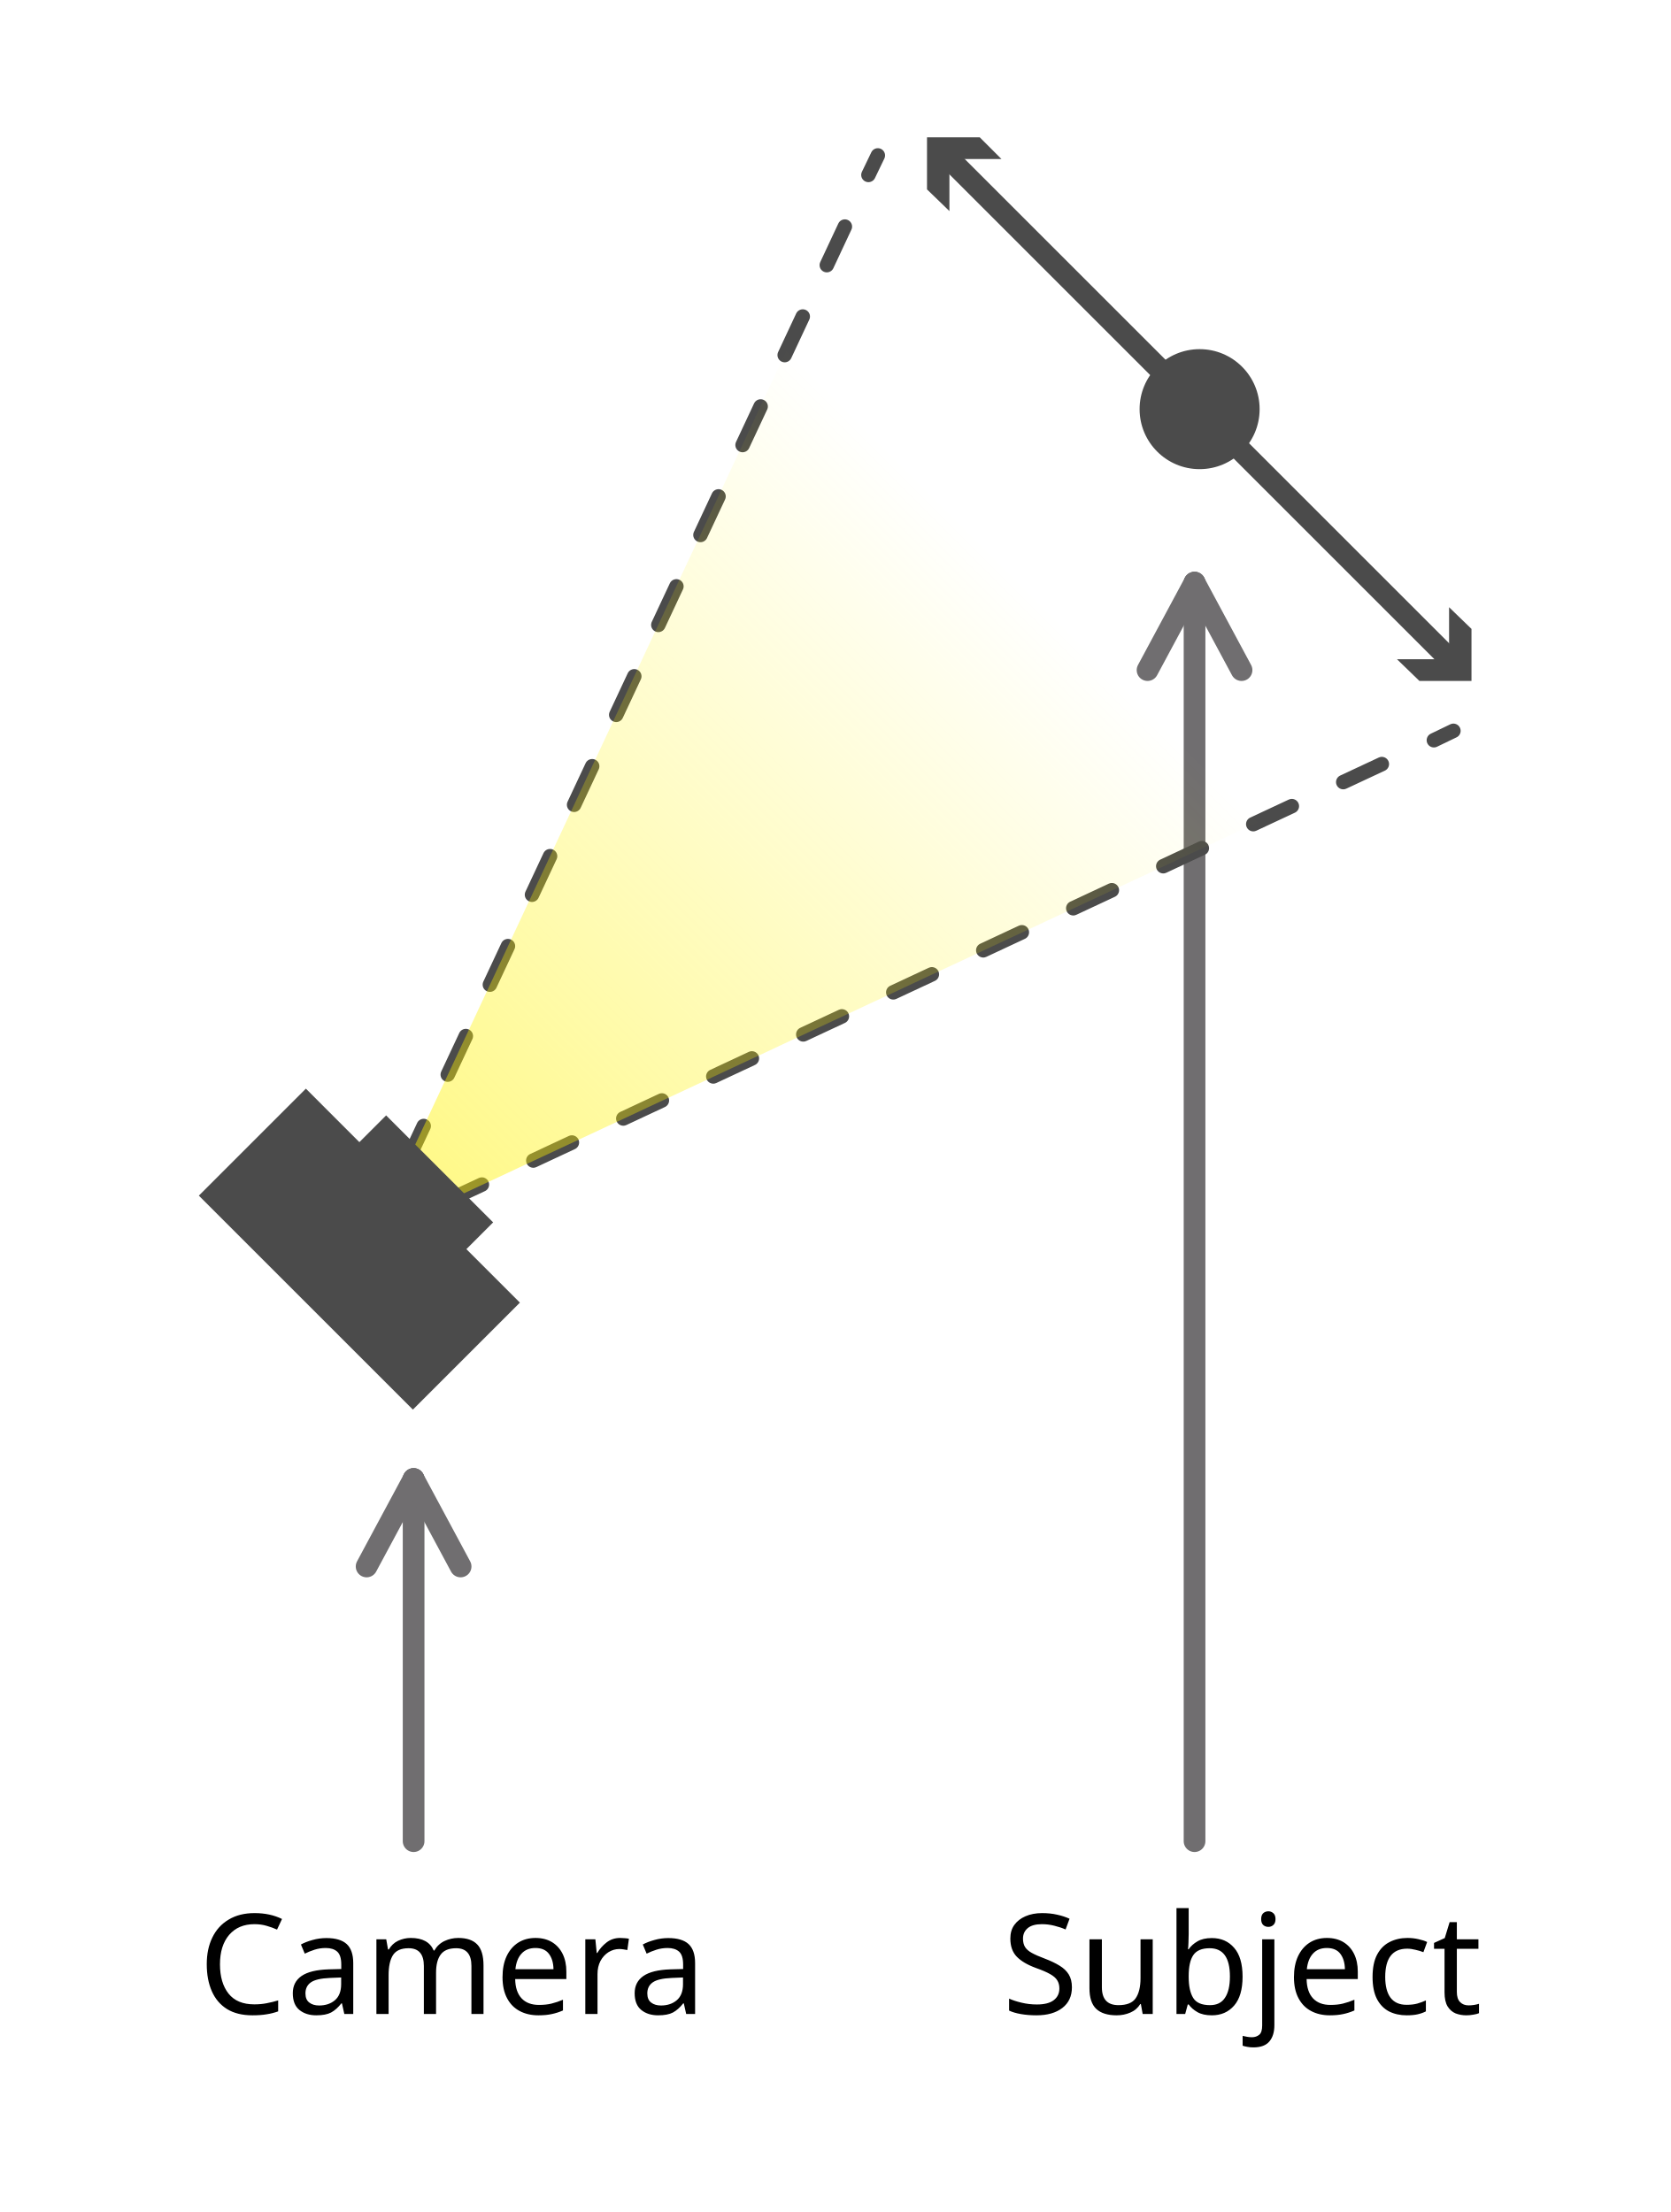
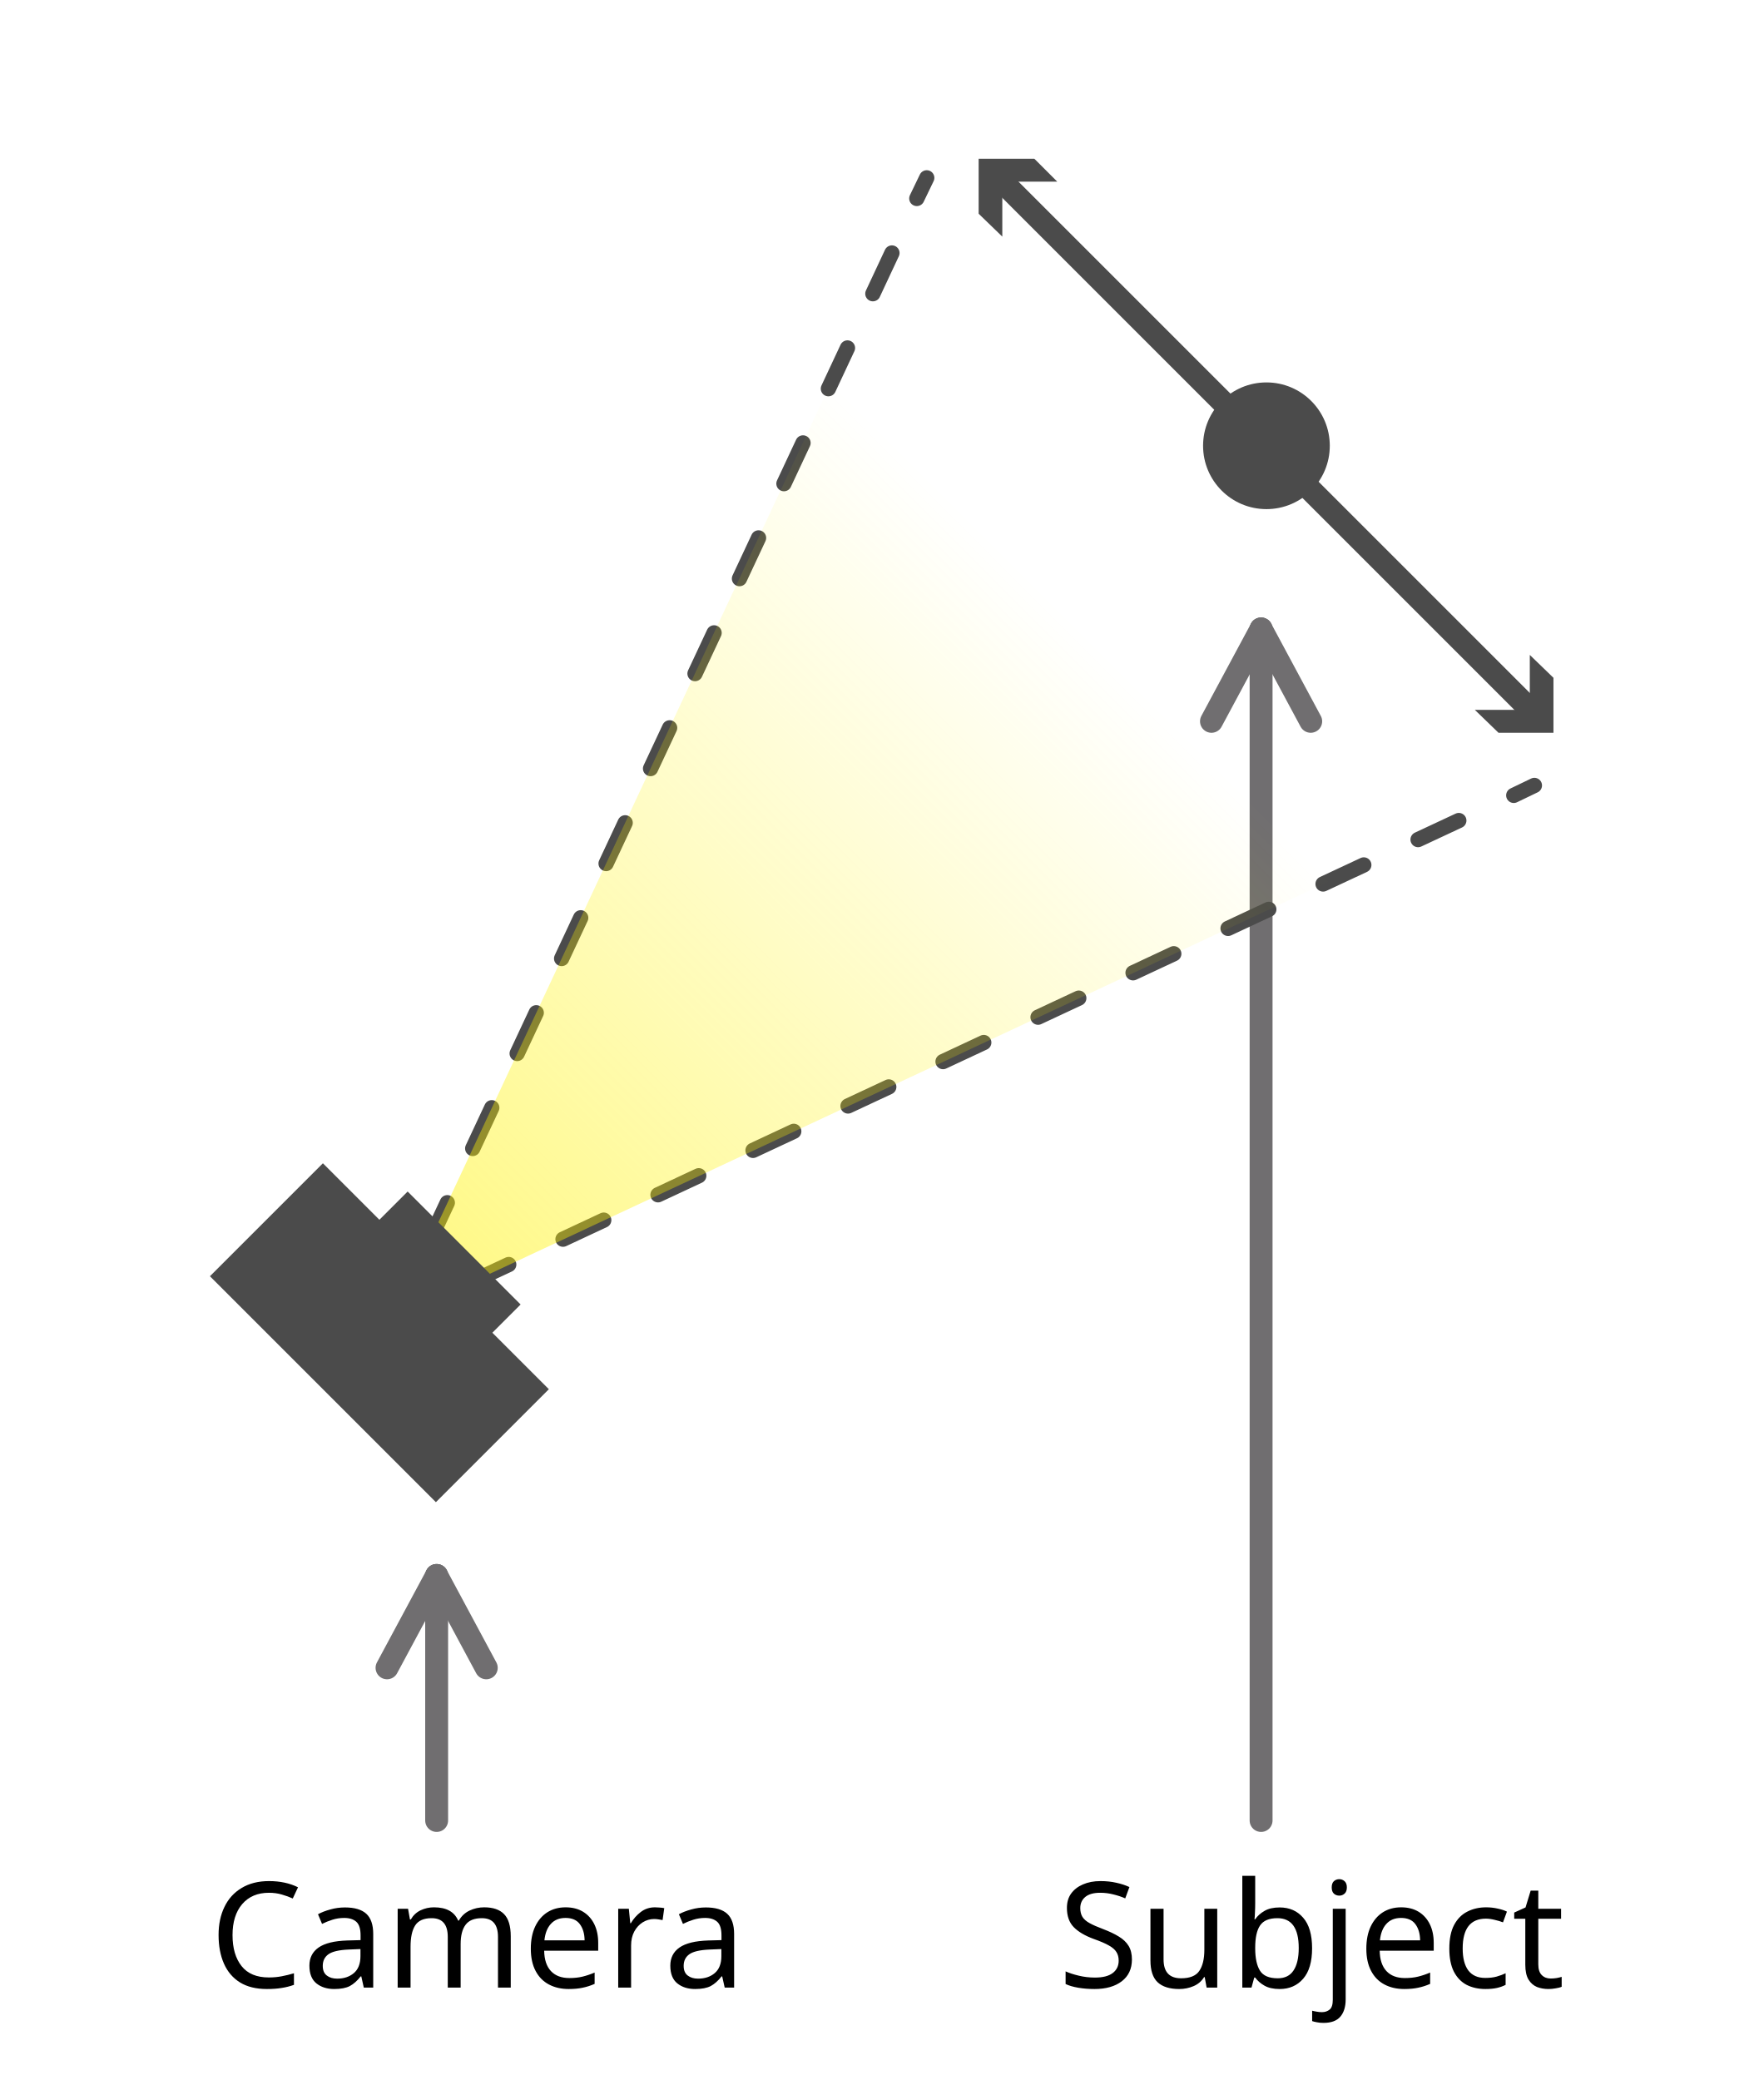
- <svg xmlns="http://www.w3.org/2000/svg" version="1.1" id="Layer_1" x="0px" y="0px" viewBox="-94 145.3 231 306" style="enable-background:new -94 145.3 231 306;" xml:space="preserve">
+ <svg xmlns="http://www.w3.org/2000/svg" version="1.1" id="Layer_1" x="0px" y="0px" viewBox="-396 232 231 272.5" style="enable-background:new -396 232 231 272.5;" xml:space="preserve">
  <style type="text/css">
	.st0{opacity:0.8;}
	.st1{fill:none;stroke:#4C4A4C;stroke-width:3;stroke-linecap:round;stroke-linejoin:round;stroke-miterlimit:10;}
	.st2{font-family:'NYPLKievit-Regular';}
	.st3{font-size:19.272px;}
	.st4{fill:none;stroke:#4B4B4B;stroke-width:3;stroke-linecap:round;stroke-linejoin:round;}
	.st5{fill:#4B4B4B;}
	.st6{fill:none;stroke:#4B4B4B;stroke-width:2;stroke-linecap:round;stroke-linejoin:round;}
	.st7{fill:none;stroke:#4B4B4B;stroke-width:2;stroke-linecap:round;stroke-linejoin:round;stroke-dasharray:5.888,7.85;}
	.st8{fill:url(#SVGID_1_);}
</style>
-   <g class="st0">
-     <line class="st1" x1="-36.8" y1="349.9" x2="-36.8" y2="400" />
-     <line class="st1" x1="-36.8" y1="349.9" x2="-43.3" y2="362" />
-     <line class="st1" x1="-36.8" y1="349.9" x2="-30.3" y2="362" />
-   </g>
-   <g class="st0">
-     <line class="st1" x1="71.2" y1="225.9" x2="71.2" y2="400" />
-     <line class="st1" x1="71.2" y1="225.9" x2="64.7" y2="238" />
-     <line class="st1" x1="71.2" y1="225.9" x2="77.7" y2="238" />
-   </g>
-   <text transform="matrix(1 0 0 1 -66.5779 423.9045)" class="st2 st3">Camera</text>
-   <text transform="matrix(1 0 0 1 44.5686 423.9045)" class="st2 st3">Subject</text>
  <g>
+     <g class="st0">
+       <line class="st1" x1="-338.8" y1="438.4" x2="-338.8" y2="470.5" />
+       <line class="st1" x1="-338.8" y1="438.4" x2="-345.3" y2="450.5" />
+       <line class="st1" x1="-338.8" y1="438.4" x2="-332.3" y2="450.5" />
+     </g>
+     <g class="st0">
+       <line class="st1" x1="-230.8" y1="314.4" x2="-230.8" y2="470.5" />
+       <line class="st1" x1="-230.8" y1="314.4" x2="-237.3" y2="326.5" />
+       <line class="st1" x1="-230.8" y1="314.4" x2="-224.3" y2="326.5" />
+     </g>
+     <text transform="matrix(1 0 0 1 -368.5388 492.3932)" class="st2 st3">Camera</text>
+     <text transform="matrix(1 0 0 1 -257.3923 492.3932)" class="st2 st3">Subject</text>
    <g>
      <g>
        <g>
-           <line class="st4" x1="36.7" y1="166.7" x2="107.1" y2="237.1" />
          <g>
-             <polygon class="st5" points="37.3,174.5 37.3,167.3 44.5,167.3 41.5,164.3 34.2,164.3 34.2,171.5      " />
-           </g>
-           <g>
-             <polygon class="st5" points="99.2,236.5 106.4,236.5 106.4,229.3 109.5,232.3 109.5,239.5 102.3,239.5      " />
+             <line class="st4" x1="-265.3" y1="255.2" x2="-194.9" y2="325.6" />
+             <g>
+               <polygon class="st5" points="-264.7,263 -264.7,255.8 -257.5,255.8 -260.5,252.8 -267.8,252.8 -267.8,260       " />
+             </g>
+             <g>
+               <polygon class="st5" points="-202.8,325 -195.6,325 -195.6,317.8 -192.5,320.8 -192.5,328 -199.7,328       " />
+             </g>
          </g>
        </g>
+         <circle class="st5" cx="-230.1" cy="290.4" r="8.3" />
      </g>
-       <circle class="st5" cx="71.9" cy="201.9" r="8.3" />
+       <g>
+         <g>
+           <line class="st6" x1="-195" y1="334.9" x2="-197.7" y2="336.2" />
+           <line class="st7" x1="-204.9" y1="339.5" x2="-338.2" y2="401.8" />
+           <polyline class="st6" points="-341.8,403.5 -344.5,404.8 -343.2,402     " />
+           <line class="st7" x1="-339.9" y1="394.9" x2="-277.5" y2="261.6" />
+           <line class="st6" x1="-275.9" y1="258" x2="-274.6" y2="255.3" />
+         </g>
+       </g>
+       <linearGradient id="SVGID_1_" gradientUnits="userSpaceOnUse" x1="-298.251" y1="130.431" x2="-298.251" y2="280.452" gradientTransform="matrix(0.7071 0.7071 -0.7071 0.7071 48.8652 433.2496)">
+         <stop offset="0" style="stop-color:#FFF200;stop-opacity:0" />
+         <stop offset="1" style="stop-color:#FFF200;stop-opacity:0.6" />
+       </linearGradient>
+       <polygon class="st8" points="-344.5,404.8 -274.6,255.3 -195,334.9   " />
+       <path id="Rectangle-2" class="st5" d="M-346.3,391.8l-7.4-7.4l-14.8,14.8l29.6,29.6l14.8-14.8l-7.4-7.4l3.7-3.7l-14.8-14.8    L-346.3,391.8z" />
    </g>
-     <g>
-       <g>
-         <line class="st6" x1="107" y1="246.4" x2="104.3" y2="247.7" />
-         <line class="st7" x1="97.1" y1="251" x2="-36.2" y2="313.3" />
-         <polyline class="st6" points="-39.8,315 -42.5,316.3 -41.2,313.5    " />
-         <line class="st7" x1="-37.9" y1="306.4" x2="24.5" y2="173.1" />
-         <line class="st6" x1="26.1" y1="169.5" x2="27.4" y2="166.8" />
-       </g>
-     </g>
-     <linearGradient id="SVGID_1_" gradientUnits="userSpaceOnUse" x1="86.064" y1="354.213" x2="86.064" y2="204.192" gradientTransform="matrix(0.7071 0.7071 0.7071 -0.7071 -263.6249 415.6934)">
-       <stop offset="0" style="stop-color:#FFF200;stop-opacity:0" />
-       <stop offset="1" style="stop-color:#FFF200;stop-opacity:0.6" />
-     </linearGradient>
-     <polygon class="st8" points="-42.5,316.3 27.4,166.8 107,246.4  " />
-     <path id="Rectangle-2" class="st5" d="M-44.3,303.3l-7.4-7.4l-14.8,14.8l29.6,29.6l14.8-14.8l-7.4-7.4l3.7-3.7l-14.8-14.8   L-44.3,303.3z" />
  </g>
</svg>
